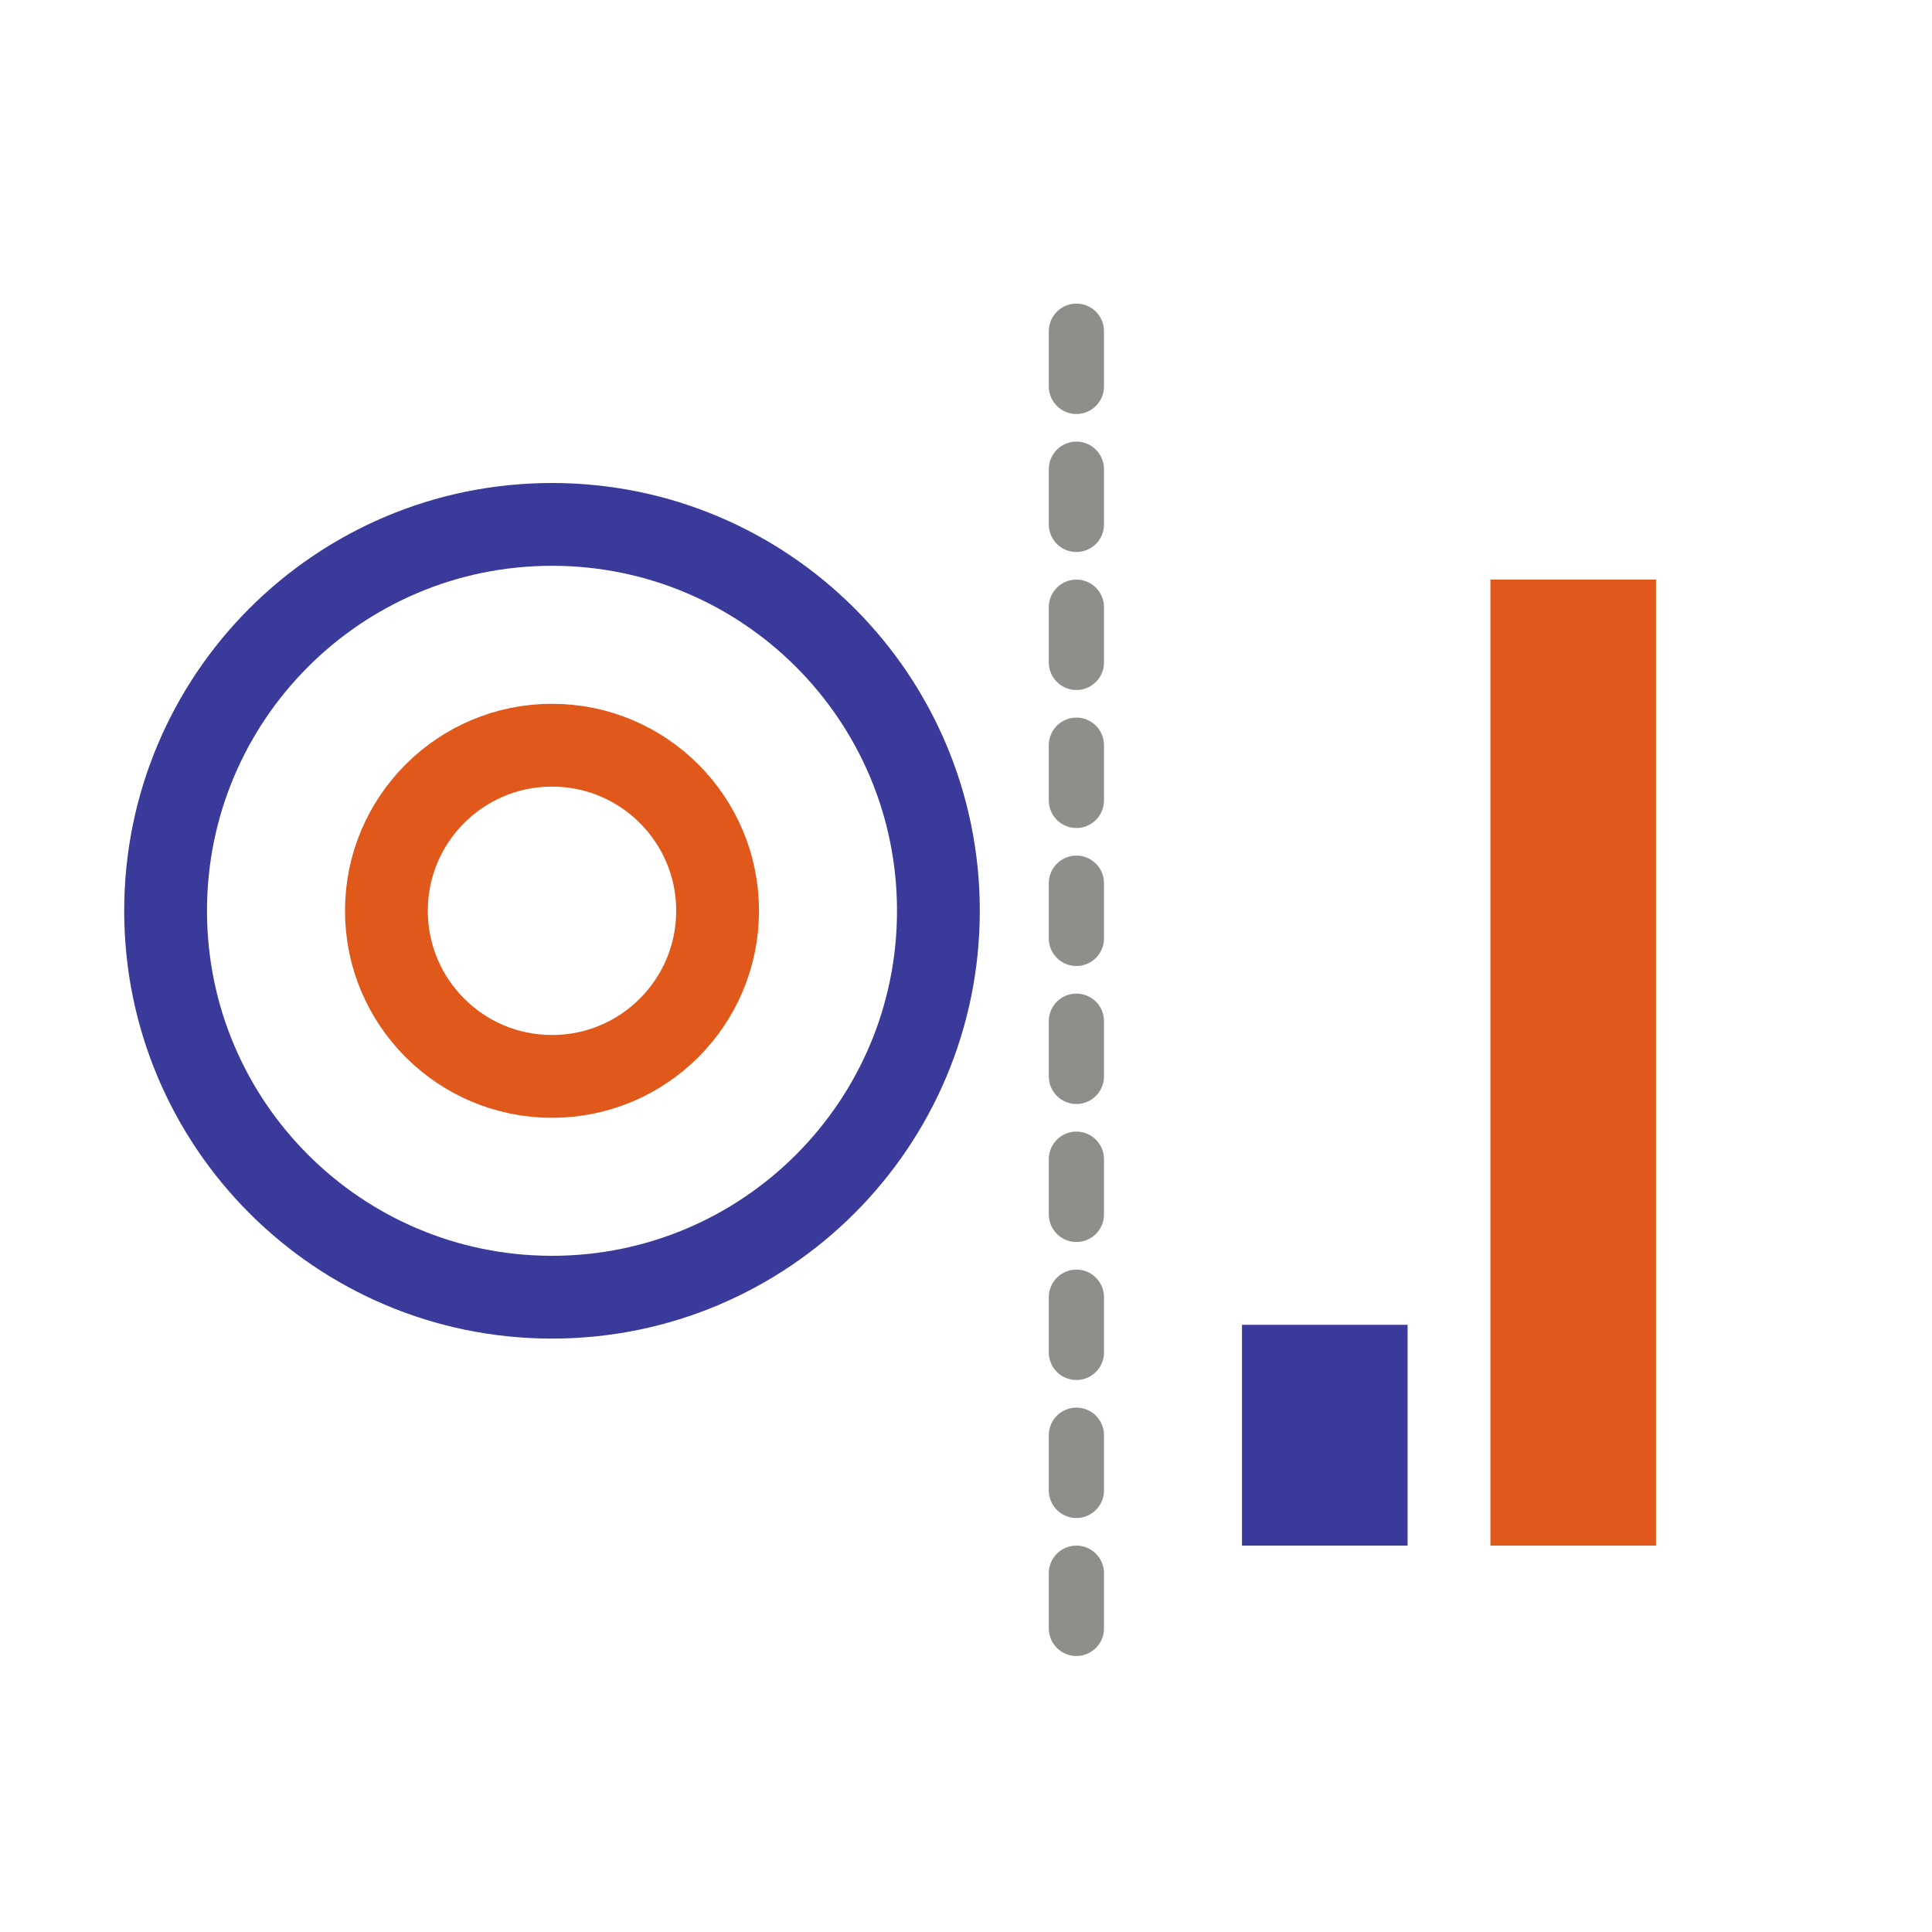
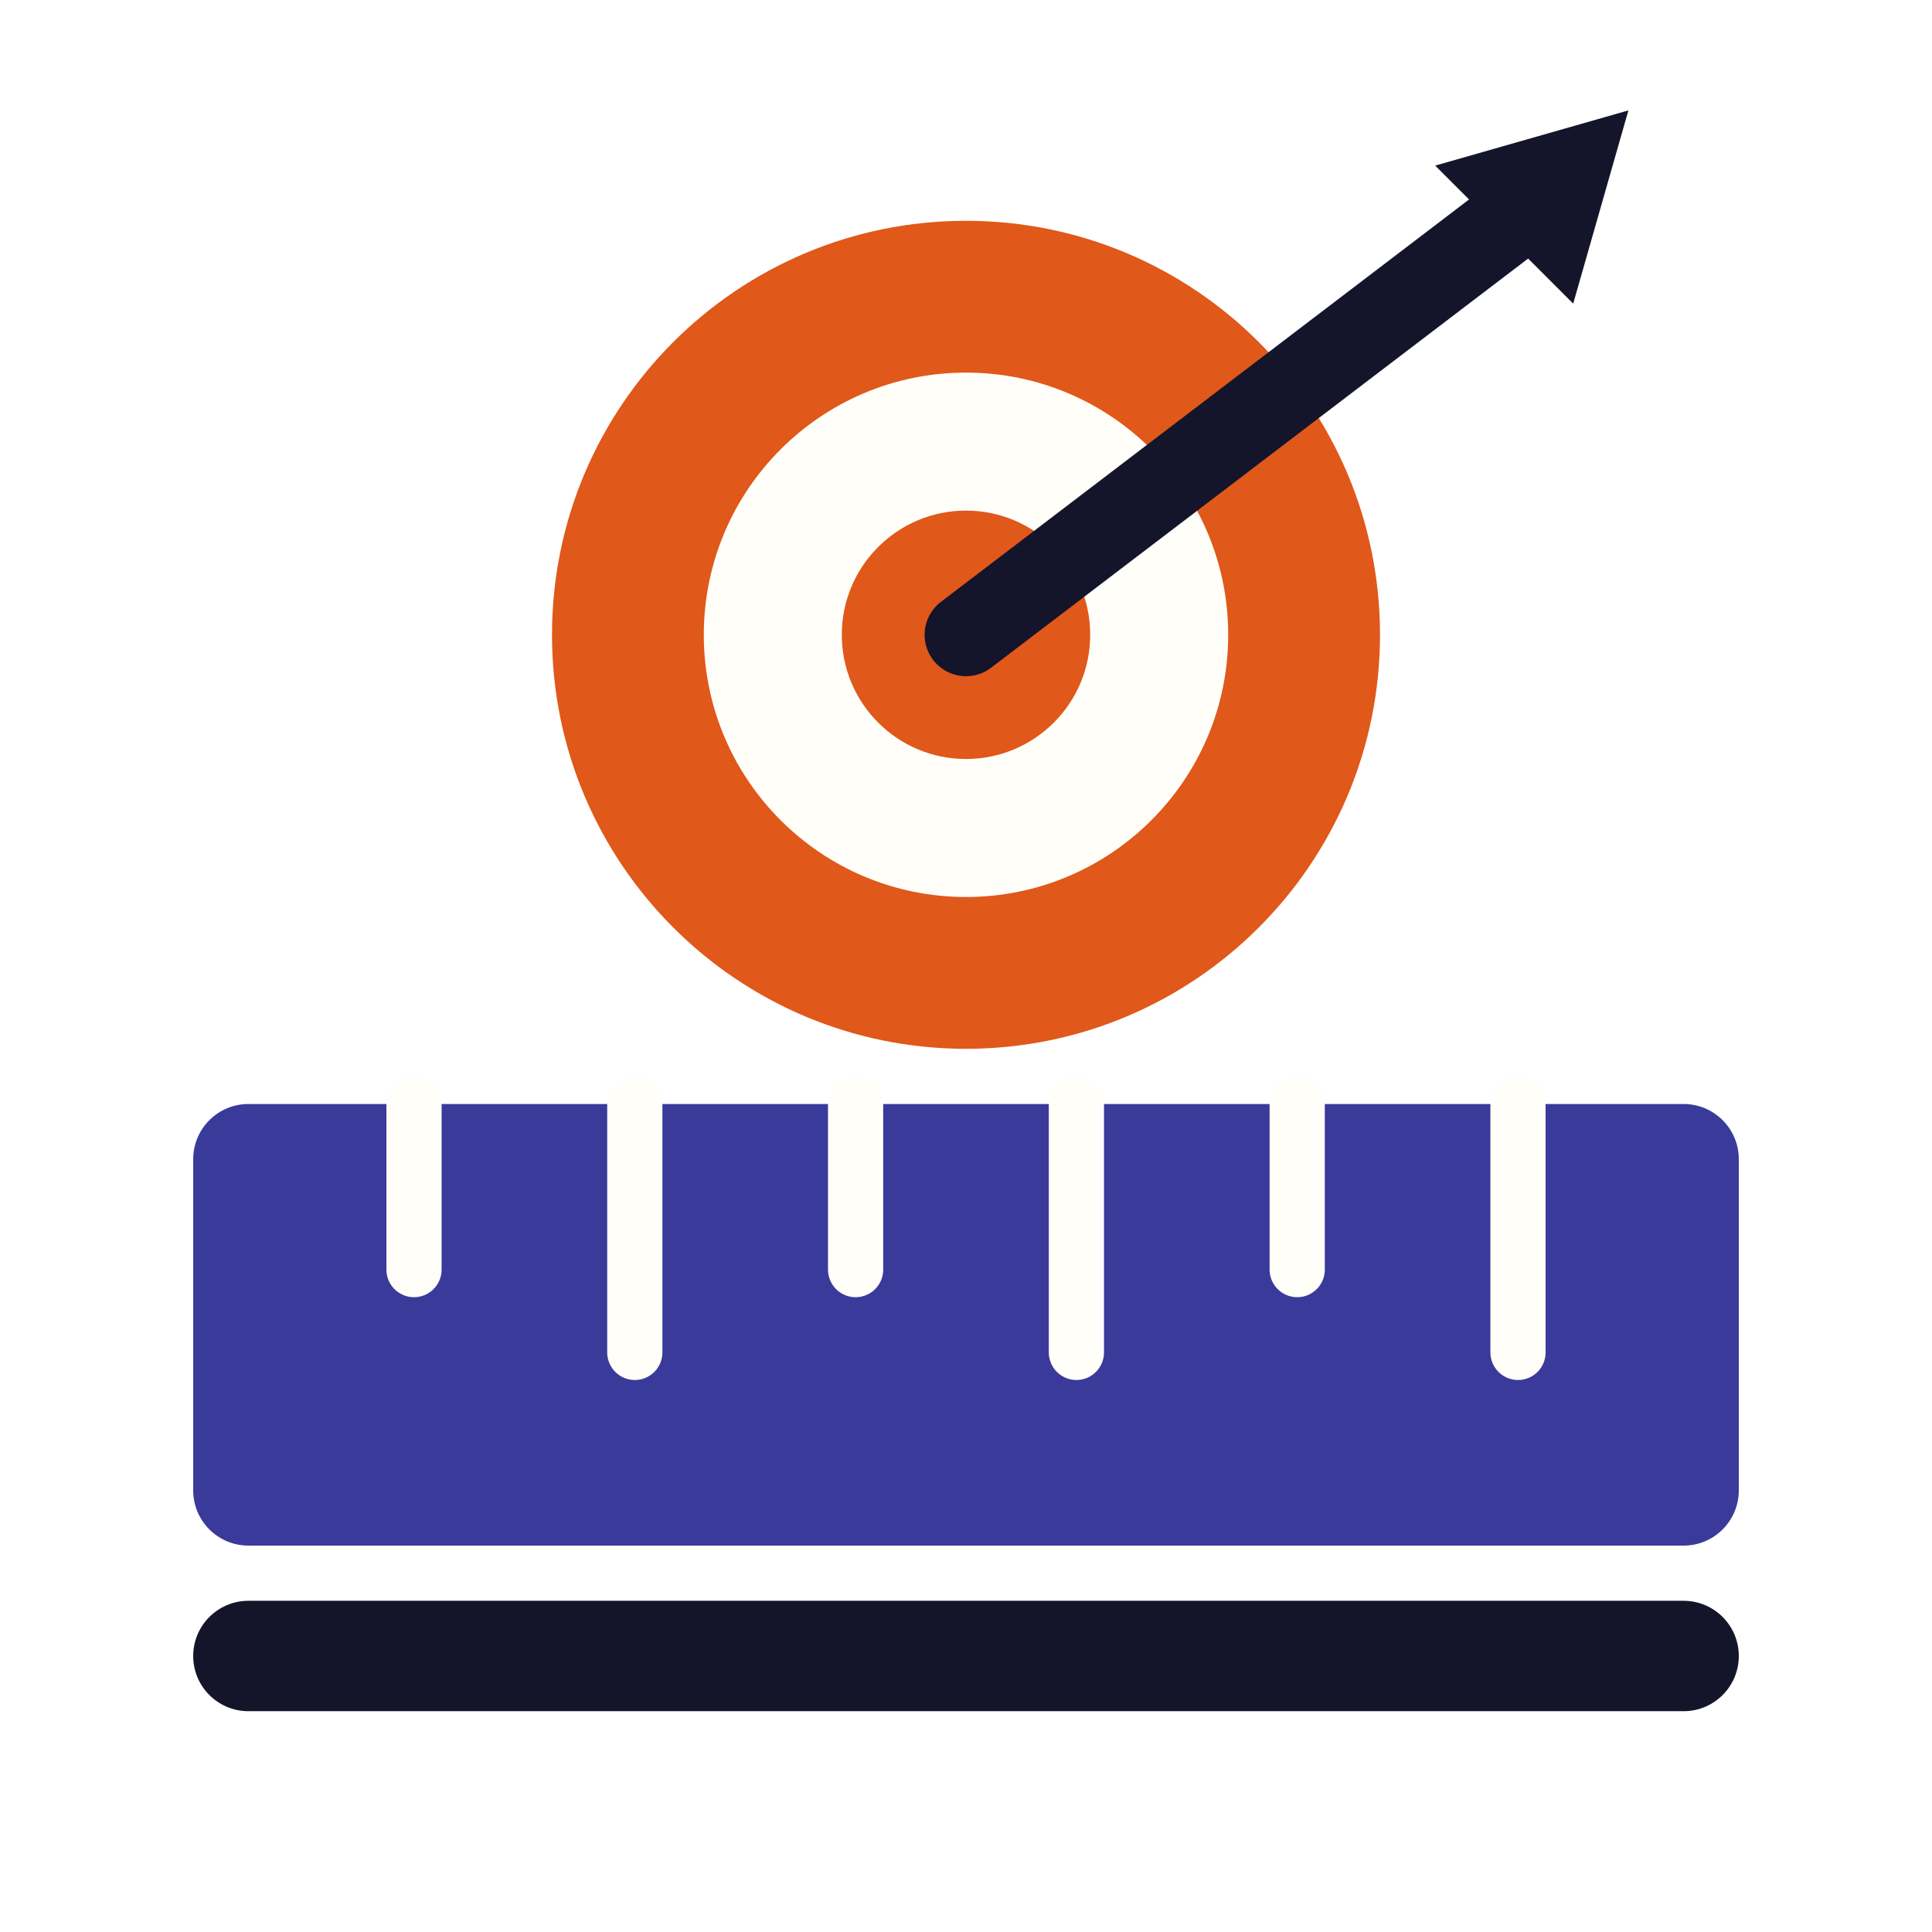
<svg xmlns="http://www.w3.org/2000/svg" viewBox="0 0 140 140" role="img">
-   <circle cx="40" cy="66" r="28" fill="none" stroke="#3a3a9a" stroke-width="6" />
-   <circle cx="40" cy="66" r="12" fill="none" stroke="#e0581a" stroke-width="6" />
-   <line x1="78" y1="24" x2="78" y2="28" stroke="#8e8f8a" stroke-width="4" stroke-linecap="round" />
-   <line x1="78" y1="34" x2="78" y2="38" stroke="#8e8f8a" stroke-width="4" stroke-linecap="round" />
-   <line x1="78" y1="44" x2="78" y2="48" stroke="#8e8f8a" stroke-width="4" stroke-linecap="round" />
-   <line x1="78" y1="54" x2="78" y2="58" stroke="#8e8f8a" stroke-width="4" stroke-linecap="round" />
-   <line x1="78" y1="64" x2="78" y2="68" stroke="#8e8f8a" stroke-width="4" stroke-linecap="round" />
-   <line x1="78" y1="74" x2="78" y2="78" stroke="#8e8f8a" stroke-width="4" stroke-linecap="round" />
-   <line x1="78" y1="84" x2="78" y2="88" stroke="#8e8f8a" stroke-width="4" stroke-linecap="round" />
-   <line x1="78" y1="94" x2="78" y2="98" stroke="#8e8f8a" stroke-width="4" stroke-linecap="round" />
-   <line x1="78" y1="104" x2="78" y2="108" stroke="#8e8f8a" stroke-width="4" stroke-linecap="round" />
-   <line x1="78" y1="114" x2="78" y2="118" stroke="#8e8f8a" stroke-width="4" stroke-linecap="round" />
-   <rect x="90" y="96" width="12" height="16" fill="#3a3a9a" />
-   <rect x="108" y="42" width="12" height="70" fill="#e0581a" />
+   <rect x="14" y="80" width="112" height="32" rx="4" fill="#3a3a9a" />
+   <path d="M30 80v12M46 80v18M62 80v12M78 80v18M94 80v12M110 80v18" fill="none" stroke="#fffef9" stroke-width="4" stroke-linecap="round" stroke-linejoin="round" />
+   <circle cx="70" cy="46" r="30" fill="#e0581a" />
+   <circle cx="70" cy="46" r="19" fill="#fffef9" />
+   <circle cx="70" cy="46" r="9" fill="#e0581a" />
+   <path d="M70 46L112 14" fill="none" stroke="#14142b" stroke-width="6" stroke-linecap="round" stroke-linejoin="round" />
+   <path d="M104 12l14-4-4 14Z" fill="#14142b" />
+   <rect x="14" y="116" width="112" height="8" rx="4" fill="#14142b" />
</svg>
